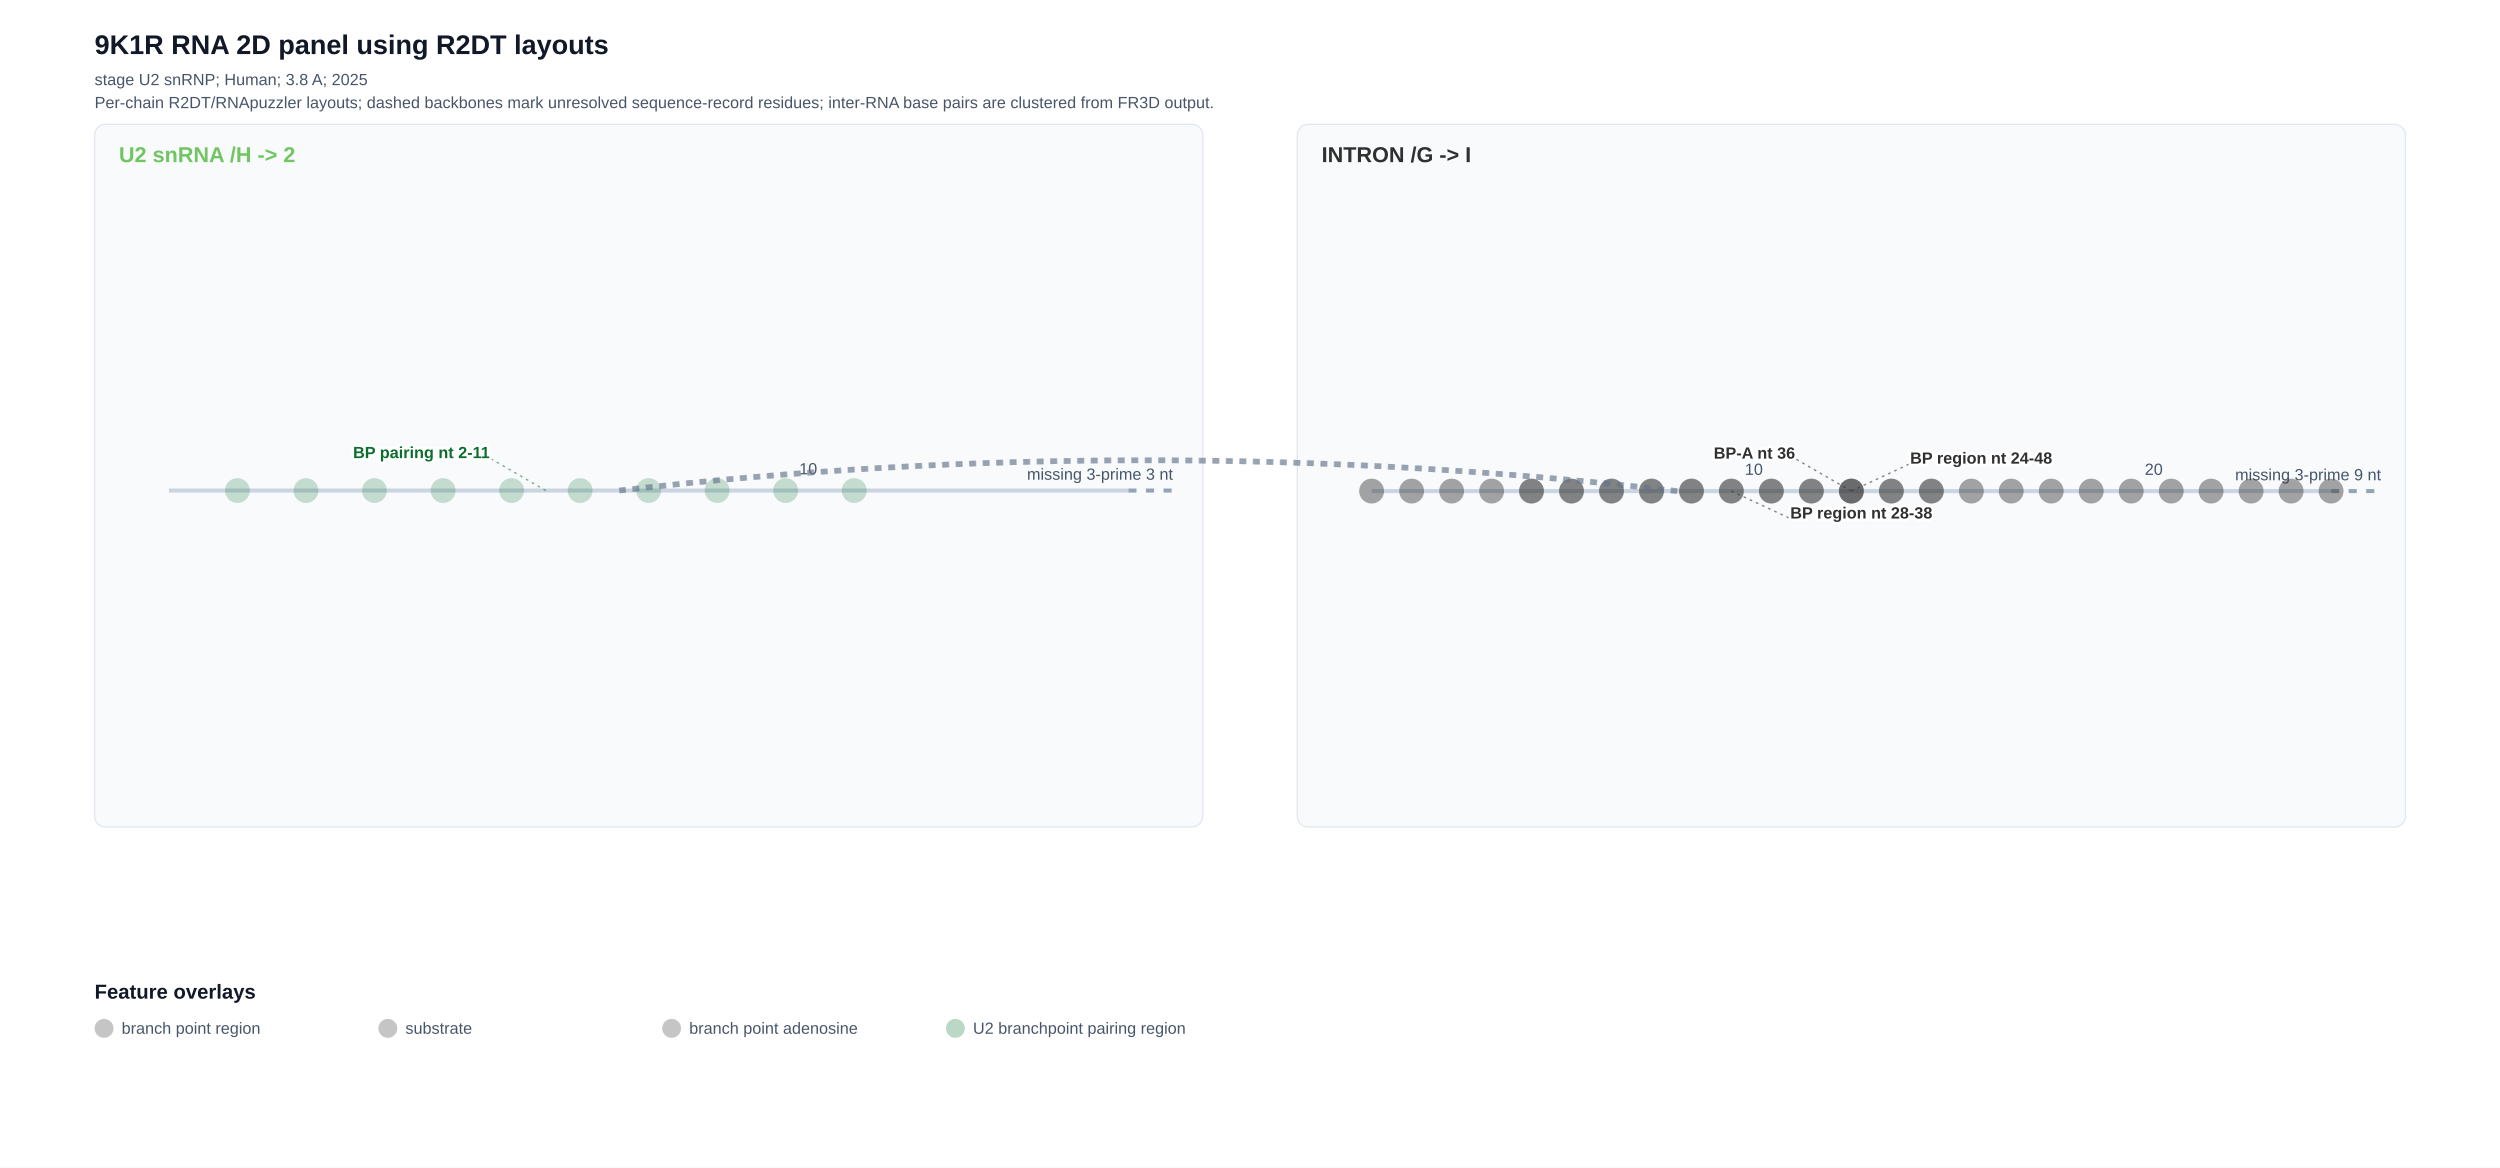
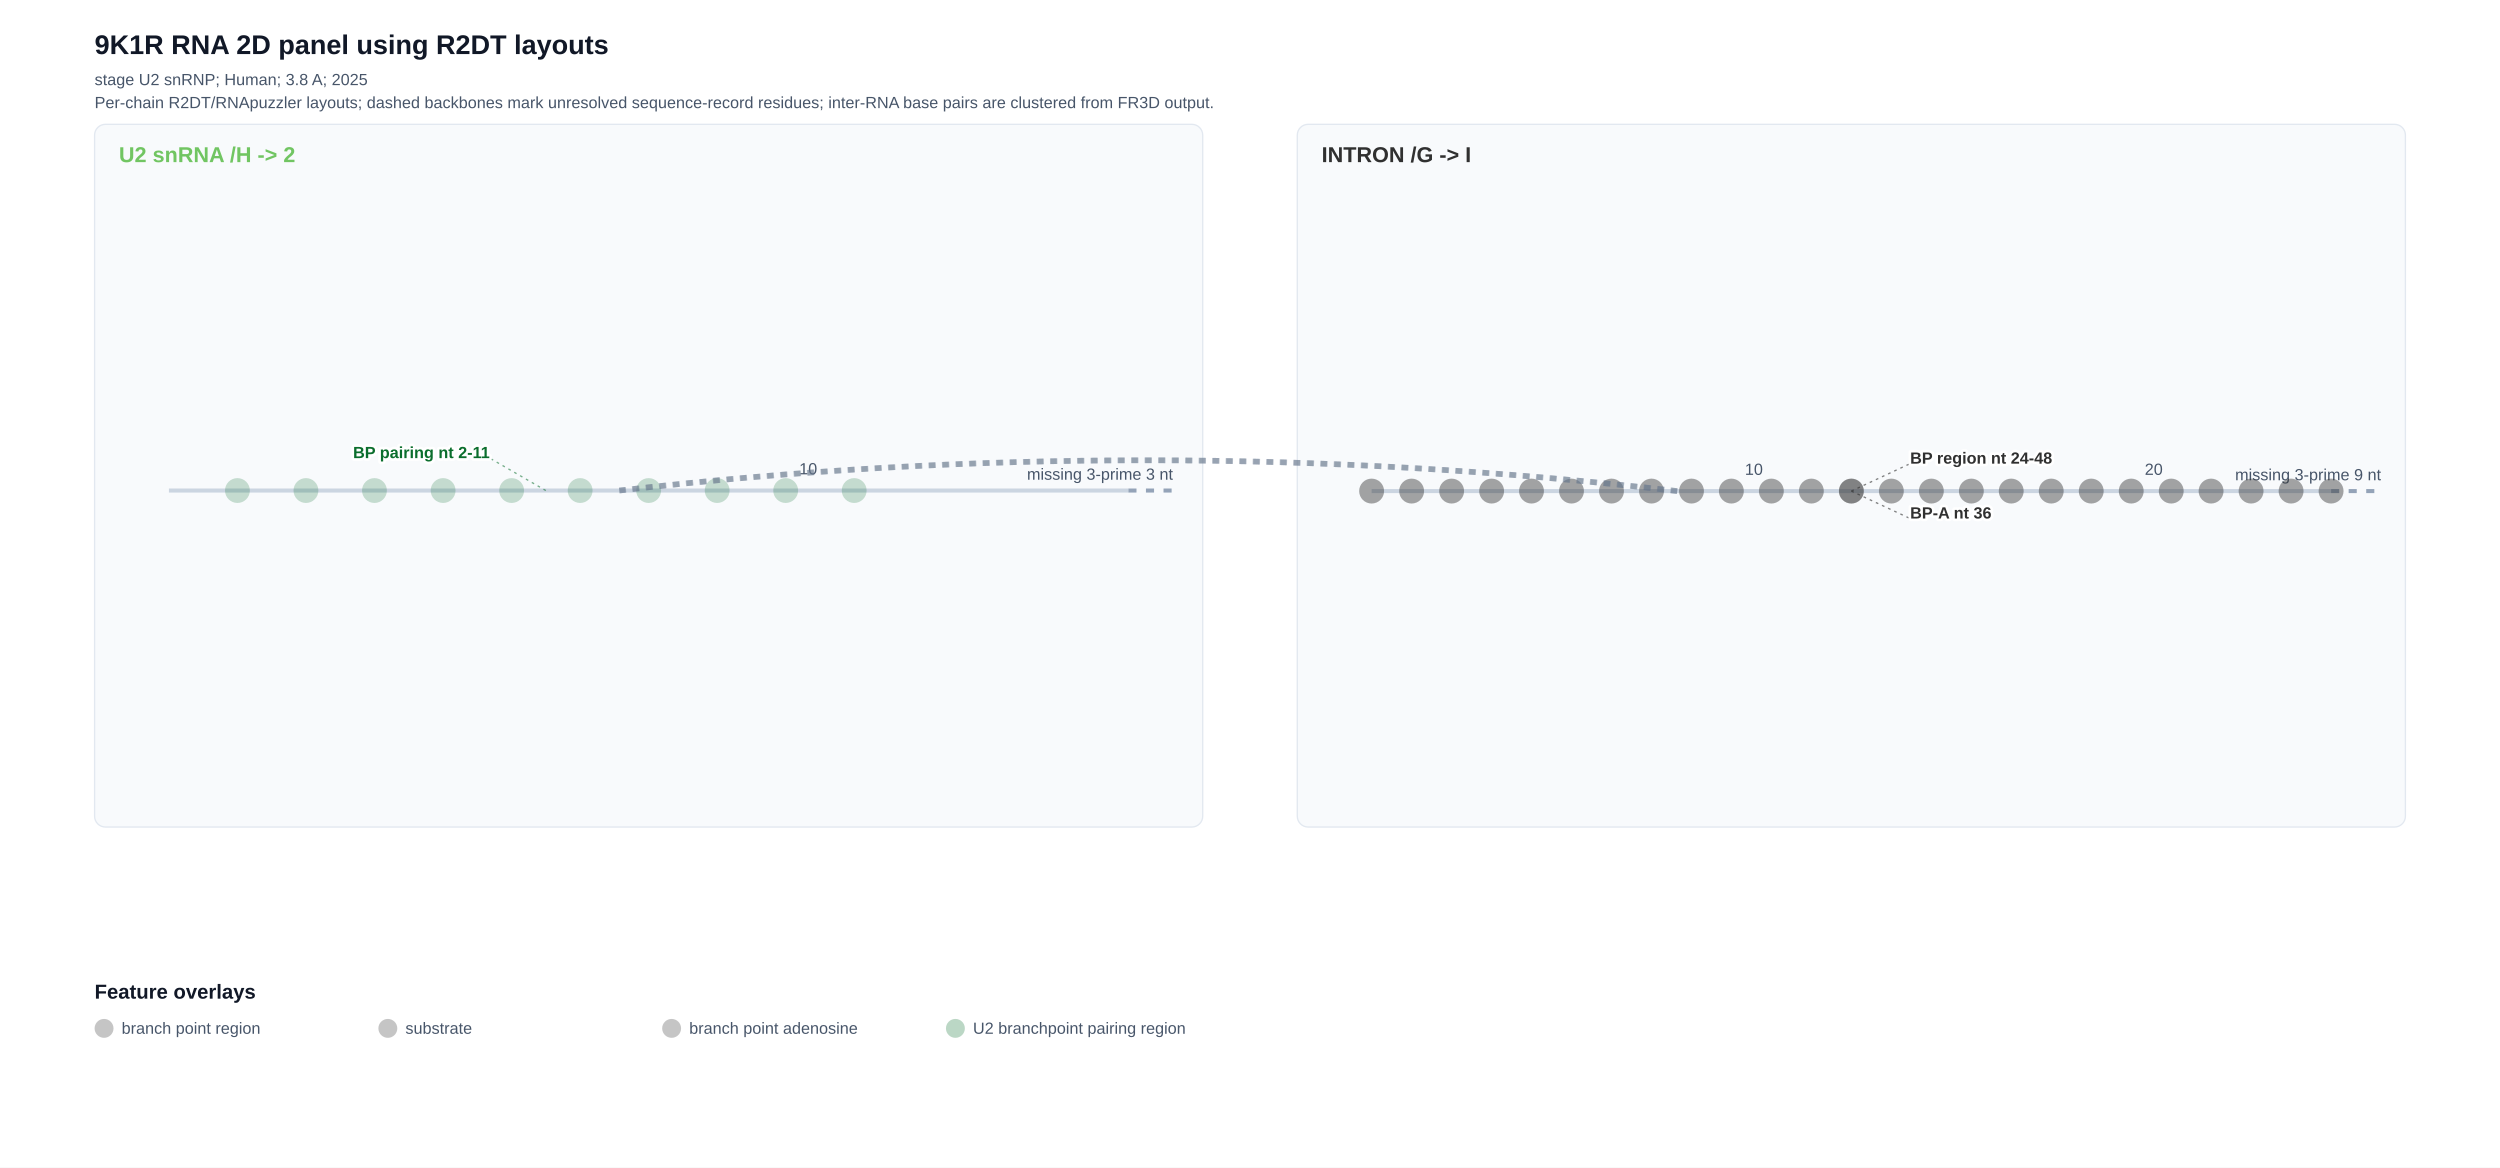
<svg xmlns="http://www.w3.org/2000/svg" width="1850" height="864" viewBox="0 0 1850 864">
  <style>
text{font-family:Arial,Helvetica,sans-serif} .base{font-size:12px;font-weight:700;text-anchor:middle;dominant-baseline:middle}
.label{font-size:20px;font-weight:700;fill:#111827}.small{font-size:12px;fill:#475569}.feature-label{font-size:12px;font-weight:700;paint-order:stroke;stroke:#fff;stroke-width:4px;stroke-linejoin:round}.feature-callout{stroke-width:1;stroke-dasharray:2 3;fill:none}.bp{stroke:#111827;stroke-width:1.4}.backbone{stroke:#cbd5e1;stroke-width:3;fill:none}.missing{stroke:#94a3b8;stroke-width:3;stroke-dasharray:6 7;fill:none}.inter{stroke:#64748b;stroke-dasharray:5 5;fill:none;opacity:.42}
</style>
  <rect width="100%" height="100%" fill="#ffffff" />
  <text x="70" y="40" class="label">9K1R RNA 2D panel using R2DT layouts</text>
  <text x="70" y="63" class="small">stage U2 snRNP; Human; 3.8 A; 2025</text>
  <text x="70" y="80" class="small">Per-chain R2DT/RNApuzzler layouts; dashed backbones mark unresolved sequence-record residues; inter-RNA base pairs are clustered from FR3D output.</text>
  <rect x="70.0" y="92.0" width="820.0" height="520.0" rx="8" fill="#f8fafc" stroke="#e2e8f0" />
  <text x="88.0" y="120.0" class="label" style="font-size:16px;fill:#71C562">U2 snRNA /H -&gt; 2</text>
  <polyline points="125.0,363.0 175.7,363.0 226.4,363.0 277.1,363.0 327.9,363.0 378.6,363.0 429.3,363.0 480.0,363.0 530.7,363.0 581.4,363.0 632.1,363.0 682.9,363.0 733.6,363.0 784.3,363.0 835.0,363.0" class="backbone" />
  <path d="M835.0,363.0 L868.0,363.0" class="missing" />
  <text x="868.0" y="355.0" text-anchor="end" class="small" fill="#64748b">missing 3-prime 3 nt</text>
  <circle cx="175.7" cy="363.0" r="9.2" fill="#0b6e2d" opacity="0.22" />
  <circle cx="226.4" cy="363.0" r="9.2" fill="#0b6e2d" opacity="0.22" />
  <circle cx="277.1" cy="363.0" r="9.2" fill="#0b6e2d" opacity="0.22" />
  <circle cx="327.9" cy="363.0" r="9.2" fill="#0b6e2d" opacity="0.22" />
  <circle cx="378.6" cy="363.0" r="9.2" fill="#0b6e2d" opacity="0.22" />
  <circle cx="429.3" cy="363.0" r="9.2" fill="#0b6e2d" opacity="0.22" />
  <circle cx="480.0" cy="363.0" r="9.2" fill="#0b6e2d" opacity="0.22" />
  <circle cx="530.7" cy="363.0" r="9.2" fill="#0b6e2d" opacity="0.22" />
  <circle cx="581.4" cy="363.0" r="9.2" fill="#0b6e2d" opacity="0.22" />
  <circle cx="632.1" cy="363.0" r="9.2" fill="#0b6e2d" opacity="0.22" />
  <text x="125.0" y="363.0" class="base" fill="#71C562" />
  <text x="175.7" y="363.0" class="base" fill="#71C562" />
  <text x="226.4" y="363.0" class="base" fill="#71C562" />
  <text x="277.1" y="363.0" class="base" fill="#71C562" />
  <text x="327.9" y="363.0" class="base" fill="#71C562" />
  <text x="378.6" y="363.0" class="base" fill="#71C562" />
  <text x="429.3" y="363.0" class="base" fill="#71C562" />
  <text x="480.0" y="363.0" class="base" fill="#71C562" />
  <text x="530.7" y="363.0" class="base" fill="#71C562" />
  <text x="581.4" y="363.0" class="base" fill="#71C562" />
  <text x="591.4" y="351.0" class="small" fill="#94a3b8">10</text>
  <text x="632.1" y="363.0" class="base" fill="#71C562" />
  <text x="682.9" y="363.0" class="base" fill="#71C562" />
  <text x="733.6" y="363.0" class="base" fill="#71C562" />
  <text x="784.3" y="363.0" class="base" fill="#71C562" />
  <text x="835.0" y="363.0" class="base" fill="#71C562" />
  <path d="M403.9,363.0 L362.4,339.0" class="feature-callout" stroke="#0b6e2d" opacity="0.54" />
  <text x="362.4" y="339.0" class="feature-label" text-anchor="end" fill="#0b6e2d">BP pairing nt 2-11</text>
  <rect x="960.0" y="92.0" width="820.0" height="520.0" rx="8" fill="#f8fafc" stroke="#e2e8f0" />
  <text x="978.0" y="120.0" class="label" style="font-size:16px;fill:#303030">INTRON /G -&gt; I</text>
  <polyline points="1015.0,363.4 1044.6,363.4 1074.2,363.4 1103.8,363.4 1133.3,363.4 1162.9,363.4 1192.5,363.4 1222.1,363.4 1251.7,363.4 1281.2,363.4 1310.8,363.4 1340.4,363.4 1370.0,363.4 1399.6,363.4 1429.2,363.4 1458.8,363.4 1488.3,363.4 1517.9,363.4 1547.5,363.4 1577.1,363.4 1606.7,363.4 1636.2,363.4 1665.8,363.4 1695.4,363.4 1725.0,363.4" class="backbone" />
  <path d="M1725.0,363.4 L1762.0,363.4" class="missing" />
  <text x="1762.0" y="355.4" text-anchor="end" class="small" fill="#64748b">missing 3-prime 9 nt</text>
  <circle cx="1015.0" cy="363.4" r="9.2" fill="#303030" opacity="0.28" />
  <circle cx="1044.6" cy="363.4" r="9.2" fill="#303030" opacity="0.28" />
  <circle cx="1074.2" cy="363.4" r="9.2" fill="#303030" opacity="0.28" />
  <circle cx="1103.8" cy="363.4" r="9.2" fill="#303030" opacity="0.28" />
  <circle cx="1133.3" cy="363.4" r="9.2" fill="#303030" opacity="0.28" />
  <circle cx="1162.9" cy="363.4" r="9.2" fill="#303030" opacity="0.28" />
  <circle cx="1192.5" cy="363.4" r="9.2" fill="#303030" opacity="0.28" />
  <circle cx="1222.1" cy="363.4" r="9.2" fill="#303030" opacity="0.28" />
  <circle cx="1251.7" cy="363.4" r="9.2" fill="#303030" opacity="0.28" />
  <circle cx="1281.2" cy="363.4" r="9.2" fill="#303030" opacity="0.28" />
  <circle cx="1310.8" cy="363.4" r="9.2" fill="#303030" opacity="0.28" />
  <circle cx="1340.4" cy="363.4" r="9.2" fill="#303030" opacity="0.28" />
  <circle cx="1370.0" cy="363.4" r="9.2" fill="#303030" opacity="0.28" />
  <circle cx="1399.6" cy="363.4" r="9.2" fill="#303030" opacity="0.28" />
  <circle cx="1429.2" cy="363.4" r="9.2" fill="#303030" opacity="0.28" />
  <circle cx="1458.8" cy="363.4" r="9.2" fill="#303030" opacity="0.28" />
  <circle cx="1488.3" cy="363.4" r="9.2" fill="#303030" opacity="0.28" />
  <circle cx="1517.9" cy="363.4" r="9.2" fill="#303030" opacity="0.28" />
  <circle cx="1547.5" cy="363.4" r="9.2" fill="#303030" opacity="0.28" />
  <circle cx="1577.1" cy="363.4" r="9.2" fill="#303030" opacity="0.28" />
  <circle cx="1606.7" cy="363.4" r="9.2" fill="#303030" opacity="0.28" />
  <circle cx="1636.2" cy="363.4" r="9.2" fill="#303030" opacity="0.28" />
  <circle cx="1665.8" cy="363.4" r="9.2" fill="#303030" opacity="0.28" />
  <circle cx="1695.4" cy="363.4" r="9.2" fill="#303030" opacity="0.28" />
  <circle cx="1725.0" cy="363.4" r="9.2" fill="#303030" opacity="0.28" />
  <circle cx="1015.0" cy="363.4" r="9.2" fill="#303030" opacity="0.22" />
  <circle cx="1044.6" cy="363.4" r="9.2" fill="#303030" opacity="0.22" />
  <circle cx="1074.2" cy="363.4" r="9.2" fill="#303030" opacity="0.22" />
  <circle cx="1103.8" cy="363.4" r="9.2" fill="#303030" opacity="0.22" />
  <circle cx="1133.3" cy="363.4" r="9.2" fill="#303030" opacity="0.22" />
  <circle cx="1162.9" cy="363.4" r="9.2" fill="#303030" opacity="0.22" />
  <circle cx="1192.5" cy="363.4" r="9.2" fill="#303030" opacity="0.22" />
  <circle cx="1222.1" cy="363.4" r="9.2" fill="#303030" opacity="0.22" />
  <circle cx="1251.7" cy="363.4" r="9.2" fill="#303030" opacity="0.22" />
  <circle cx="1281.2" cy="363.4" r="9.2" fill="#303030" opacity="0.22" />
  <circle cx="1310.8" cy="363.4" r="9.2" fill="#303030" opacity="0.22" />
  <circle cx="1340.4" cy="363.4" r="9.2" fill="#303030" opacity="0.22" />
  <circle cx="1370.0" cy="363.4" r="9.2" fill="#303030" opacity="0.22" />
  <circle cx="1399.6" cy="363.4" r="9.2" fill="#303030" opacity="0.22" />
  <circle cx="1429.2" cy="363.4" r="9.2" fill="#303030" opacity="0.22" />
  <circle cx="1458.8" cy="363.4" r="9.2" fill="#303030" opacity="0.22" />
  <circle cx="1488.3" cy="363.4" r="9.2" fill="#303030" opacity="0.22" />
  <circle cx="1517.9" cy="363.4" r="9.2" fill="#303030" opacity="0.22" />
  <circle cx="1547.5" cy="363.4" r="9.2" fill="#303030" opacity="0.22" />
  <circle cx="1577.1" cy="363.4" r="9.2" fill="#303030" opacity="0.22" />
  <circle cx="1606.7" cy="363.4" r="9.2" fill="#303030" opacity="0.22" />
  <circle cx="1636.2" cy="363.4" r="9.2" fill="#303030" opacity="0.22" />
  <circle cx="1665.8" cy="363.4" r="9.2" fill="#303030" opacity="0.22" />
  <circle cx="1695.4" cy="363.4" r="9.2" fill="#303030" opacity="0.22" />
  <circle cx="1725.0" cy="363.4" r="9.2" fill="#303030" opacity="0.22" />
-   <circle cx="1133.3" cy="363.4" r="9.2" fill="#303030" opacity="0.28" />
-   <circle cx="1162.9" cy="363.4" r="9.2" fill="#303030" opacity="0.28" />
-   <circle cx="1192.5" cy="363.4" r="9.2" fill="#303030" opacity="0.28" />
-   <circle cx="1222.1" cy="363.4" r="9.2" fill="#303030" opacity="0.28" />
-   <circle cx="1251.7" cy="363.4" r="9.2" fill="#303030" opacity="0.28" />
-   <circle cx="1281.2" cy="363.4" r="9.2" fill="#303030" opacity="0.28" />
-   <circle cx="1310.8" cy="363.4" r="9.2" fill="#303030" opacity="0.28" />
-   <circle cx="1340.4" cy="363.4" r="9.2" fill="#303030" opacity="0.28" />
-   <circle cx="1370.0" cy="363.4" r="9.2" fill="#303030" opacity="0.28" />
-   <circle cx="1399.6" cy="363.4" r="9.2" fill="#303030" opacity="0.28" />
-   <circle cx="1429.2" cy="363.4" r="9.2" fill="#303030" opacity="0.28" />
  <circle cx="1370.0" cy="363.4" r="9.2" fill="#303030" opacity="0.28" />
  <text x="1015.0" y="363.4" class="base" fill="#303030" />
  <text x="1044.6" y="363.4" class="base" fill="#303030" />
  <text x="1074.2" y="363.4" class="base" fill="#303030" />
  <text x="1103.8" y="363.4" class="base" fill="#303030" />
  <text x="1133.3" y="363.4" class="base" fill="#303030" />
  <text x="1162.9" y="363.4" class="base" fill="#303030" />
  <text x="1192.5" y="363.4" class="base" fill="#303030" />
  <text x="1222.1" y="363.4" class="base" fill="#303030" />
  <text x="1251.7" y="363.4" class="base" fill="#303030" />
  <text x="1281.2" y="363.4" class="base" fill="#303030" />
  <text x="1291.2" y="351.4" class="small" fill="#94a3b8">10</text>
  <text x="1310.8" y="363.4" class="base" fill="#303030" />
  <text x="1340.4" y="363.4" class="base" fill="#303030" />
  <text x="1370.0" y="363.4" class="base" fill="#303030" />
  <text x="1399.6" y="363.4" class="base" fill="#303030" />
  <text x="1429.2" y="363.4" class="base" fill="#303030" />
  <text x="1458.8" y="363.4" class="base" fill="#303030" />
  <text x="1488.3" y="363.4" class="base" fill="#303030" />
  <text x="1517.9" y="363.4" class="base" fill="#303030" />
  <text x="1547.5" y="363.4" class="base" fill="#303030" />
  <text x="1577.1" y="363.4" class="base" fill="#303030" />
  <text x="1587.1" y="351.4" class="small" fill="#94a3b8">20</text>
  <text x="1606.7" y="363.4" class="base" fill="#303030" />
  <text x="1636.2" y="363.4" class="base" fill="#303030" />
  <text x="1665.8" y="363.4" class="base" fill="#303030" />
  <text x="1695.4" y="363.4" class="base" fill="#303030" />
  <text x="1725.0" y="363.4" class="base" fill="#303030" />
  <path d="M1370.0,363.4 L1413.5,343.1" class="feature-callout" stroke="#303030" opacity="0.60" />
  <text x="1413.5" y="343.1" class="feature-label" text-anchor="start" fill="#303030">BP region nt 24-48</text>
-   <path d="M1281.2,363.4 L1324.8,383.7" class="feature-callout" stroke="#303030" opacity="0.60" />
-   <text x="1324.8" y="383.7" class="feature-label" text-anchor="start" fill="#303030">BP region nt 28-38</text>
-   <path d="M1370.0,363.4 L1328.4,339.4" class="feature-callout" stroke="#303030" opacity="0.60" />
-   <text x="1328.4" y="339.4" class="feature-label" text-anchor="end" fill="#303030">BP-A nt 36</text>
+   <path d="M1370.0,363.4 L1413.5,383.7" class="feature-callout" stroke="#303030" opacity="0.60" />
+   <text x="1413.5" y="383.7" class="feature-label" text-anchor="start" fill="#303030">BP-A nt 36</text>
  <path d="M1241.1,363.4 Q849.7,318.0 458.3,363.0" class="inter" stroke-width="4.2" />
  <path d="M458.3,363.0 Q849.7,318.0 1241.1,363.4" class="inter" stroke-width="4.2" />
  <text x="70" y="739.0" class="label" style="font-size:15px">Feature overlays</text>
  <circle cx="77.0" cy="761.0" r="7" fill="#303030" opacity="0.28" />
  <text x="90.0" y="765.0" class="small">branch point region</text>
  <circle cx="287.0" cy="761.0" r="7" fill="#303030" opacity="0.28" />
  <text x="300.0" y="765.0" class="small">substrate</text>
  <circle cx="497.0" cy="761.0" r="7" fill="#303030" opacity="0.28" />
  <text x="510.0" y="765.0" class="small">branch point adenosine</text>
  <circle cx="707.0" cy="761.0" r="7" fill="#0b6e2d" opacity="0.28" />
  <text x="720.0" y="765.0" class="small">U2 branchpoint pairing region</text>
</svg>
